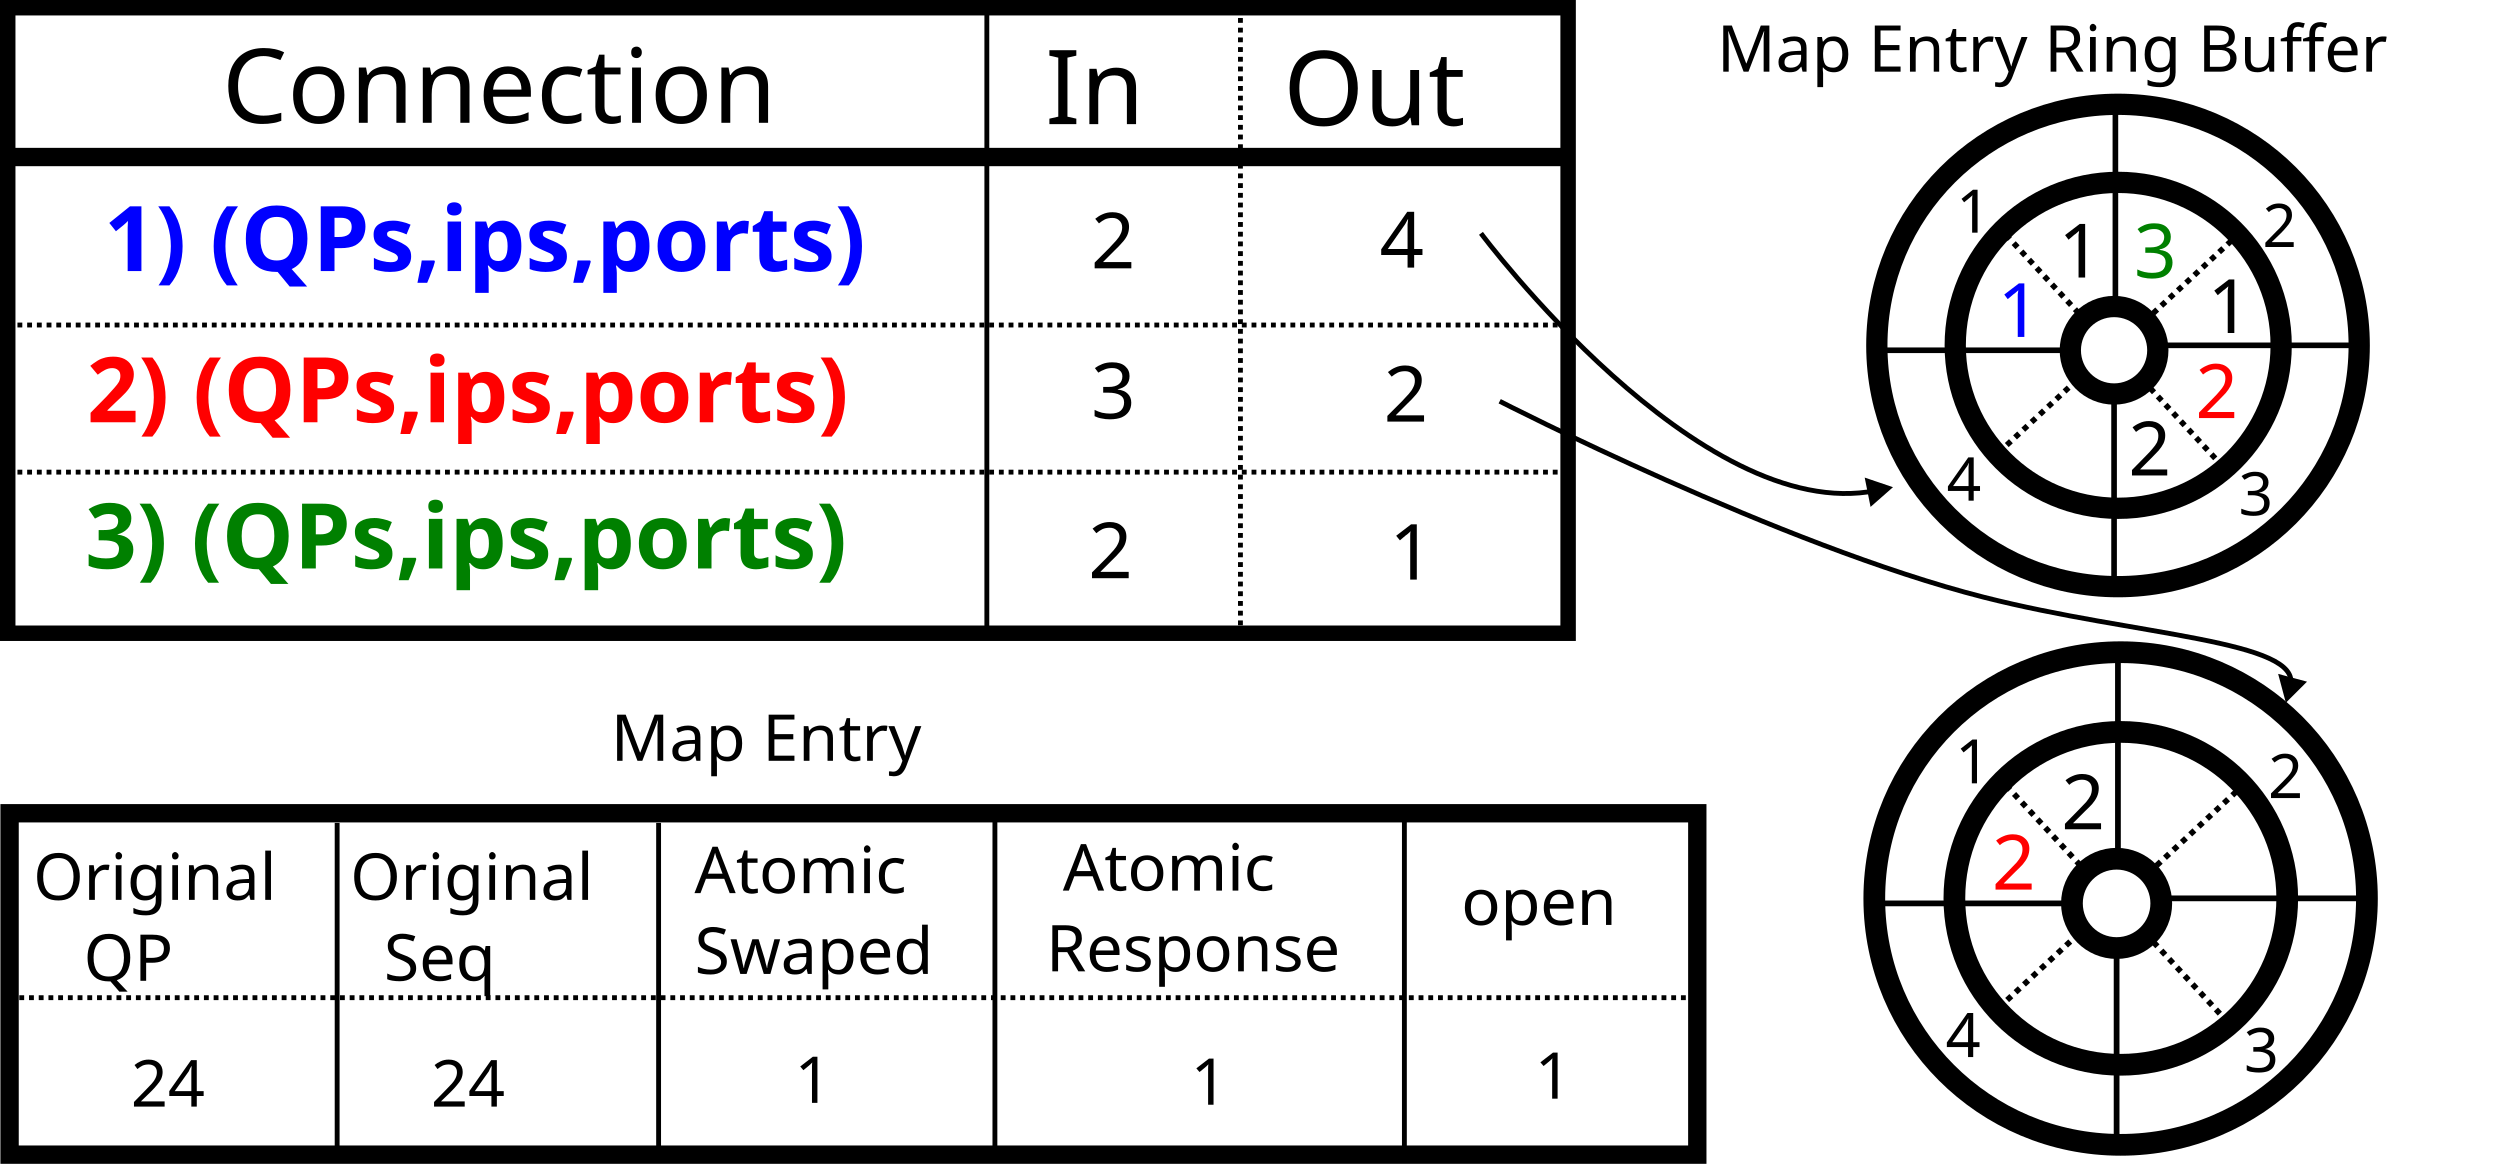
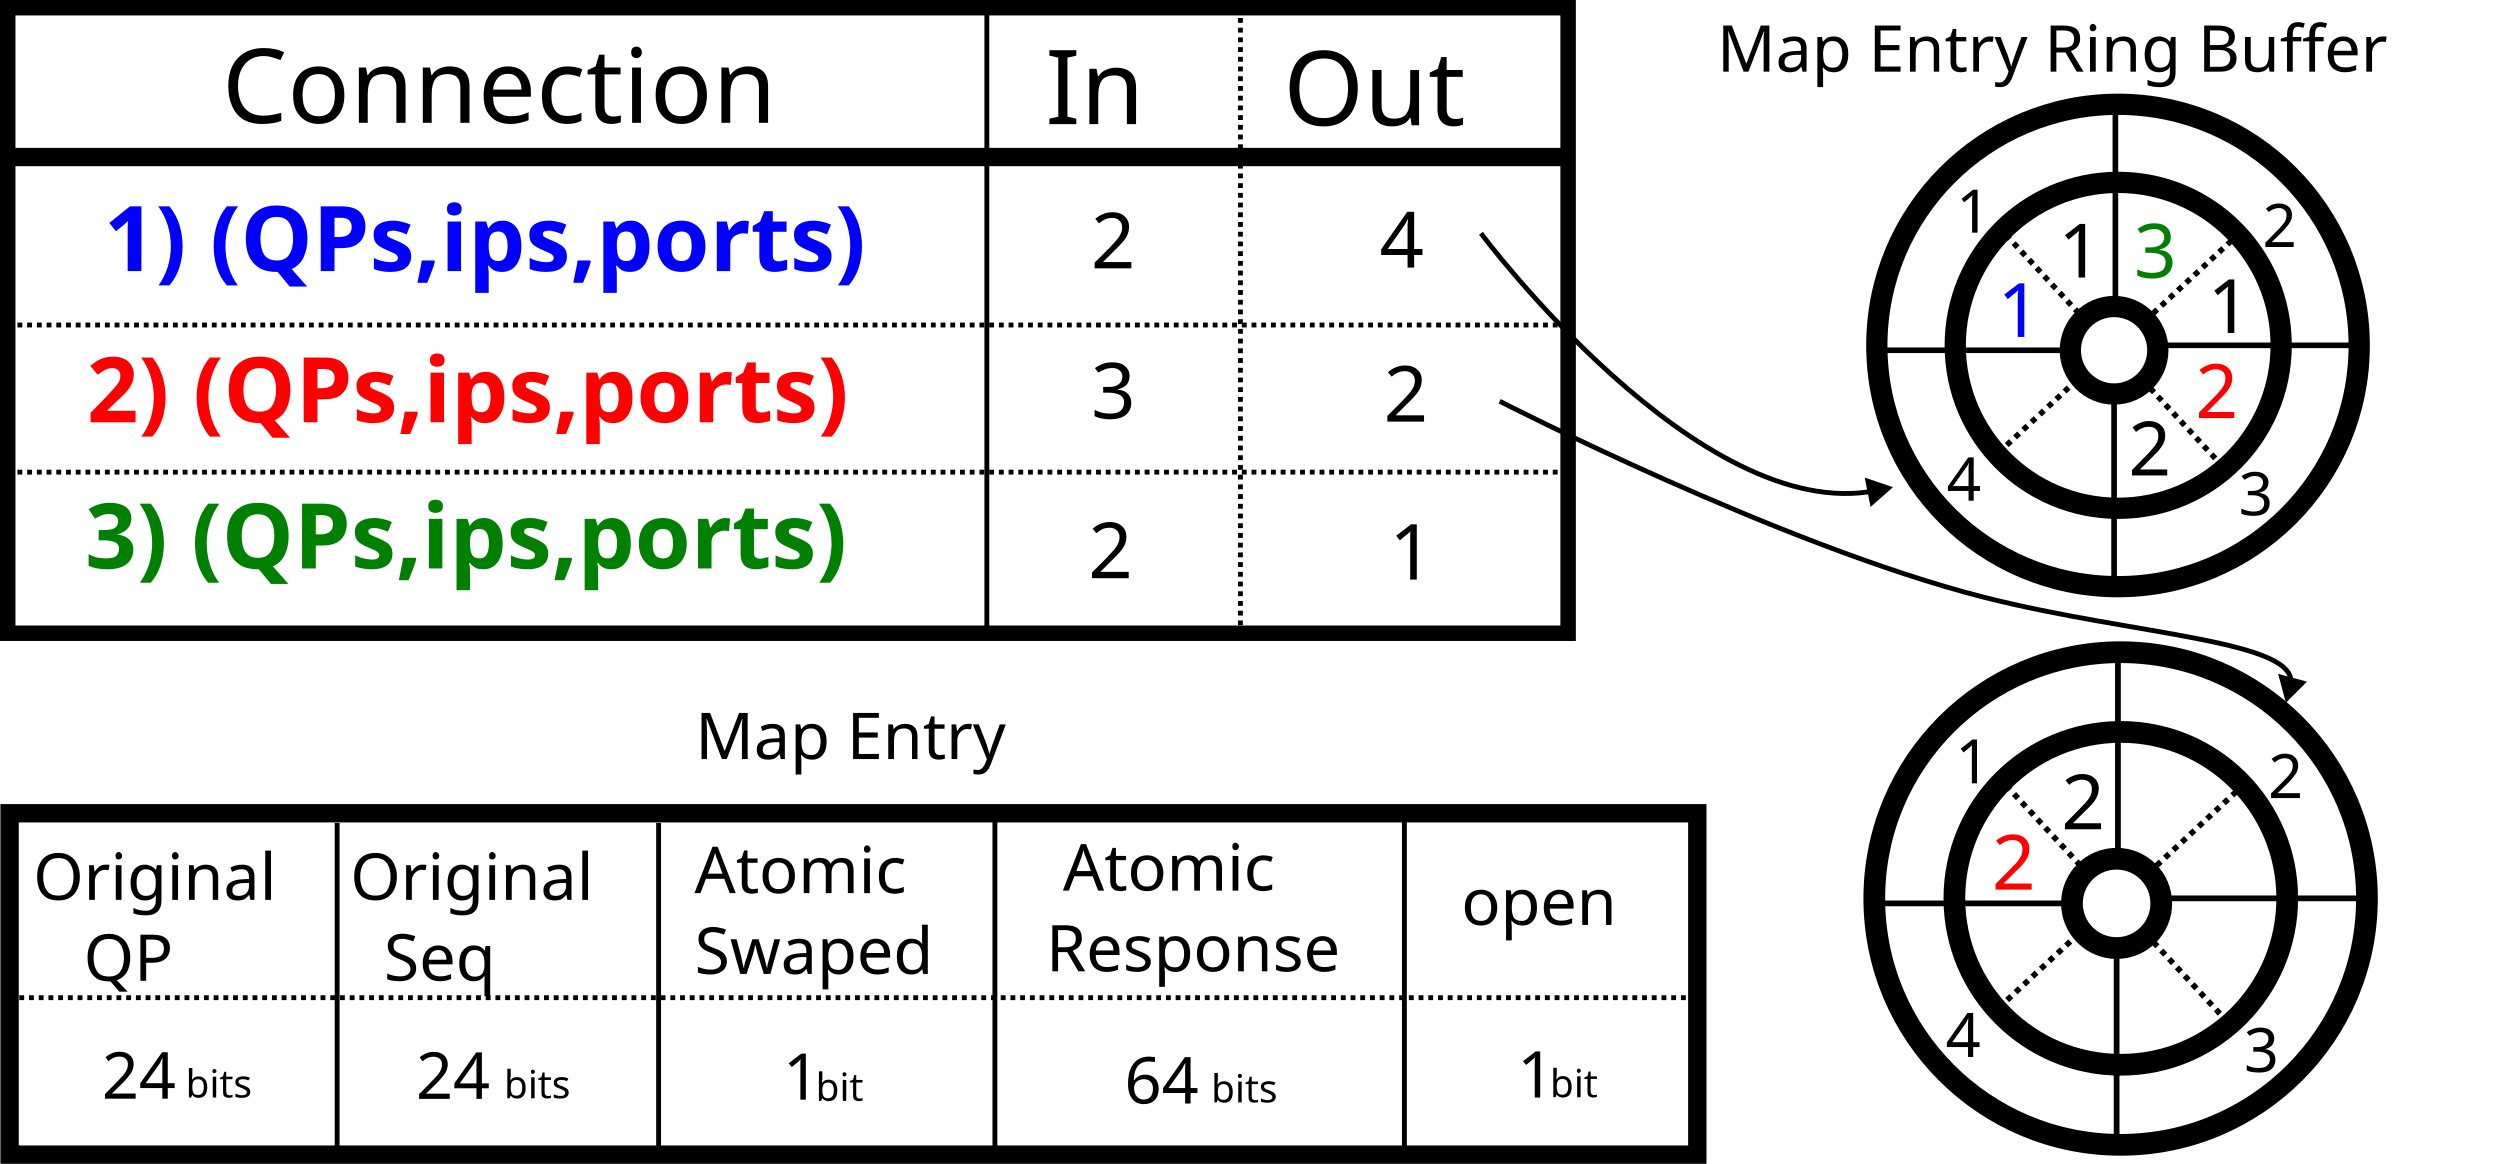
<svg xmlns="http://www.w3.org/2000/svg" width="136.356mm" height="63.477mm" viewBox="0 0 136.356 63.477" version="1.1" id="svg4438">
  <defs id="defs4435">
    <marker style="overflow:visible" id="TriangleStart" refX="0" refY="0" orient="auto-start-reverse" markerWidth="5.324" markerHeight="6.155" viewBox="0 0 5.324 6.155" preserveAspectRatio="xMidYMid">
      <path transform="scale(0.5)" style="fill:context-stroke;fill-rule:evenodd;stroke:context-stroke;stroke-width:1pt" d="M 5.77,0 -2.88,5 V -5 Z" id="path135" />
    </marker>
    <marker style="overflow:visible" id="TriangleStart-7" refX="0" refY="0" orient="auto-start-reverse" markerWidth="5.324" markerHeight="6.155" viewBox="0 0 5.324 6.155" preserveAspectRatio="xMidYMid">
      <path transform="scale(0.5)" style="fill:context-stroke;fill-rule:evenodd;stroke:context-stroke;stroke-width:1pt" d="M 5.77,0 -2.88,5 V -5 Z" id="path135-2" />
    </marker>
  </defs>
  <g id="layer1" transform="translate(-30.63829,-91.39477)">
    <text xml:space="preserve" style="font-size:4.939px;line-height:1.25;font-family:Comfortaa;-inkscape-font-specification:Comfortaa;letter-spacing:0px;word-spacing:0.661px;stroke-width:0.265" x="36.304" y="106.178" id="text4719">
      <tspan id="tspan4717" style="font-weight:bold;font-size:4.939px;fill:#0000ff;stroke-width:0.265" x="36.304" y="106.178">1) (QPs,ips,ports) </tspan>
    </text>
    <text xml:space="preserve" style="font-size:4.939px;line-height:1.25;font-family:Comfortaa;-inkscape-font-specification:Comfortaa;letter-spacing:0px;word-spacing:0.661px;stroke-width:0.265" x="35.375" y="114.424" id="text4719-7">
      <tspan id="tspan4717-5" style="font-weight:bold;font-size:4.939px;fill:#ff0000;stroke-width:0.265" x="35.375" y="114.424">2) (QPs,ips,ports) </tspan>
    </text>
    <text xml:space="preserve" style="font-size:4.939px;line-height:1.25;font-family:Comfortaa;-inkscape-font-specification:Comfortaa;letter-spacing:0px;word-spacing:0.661px;stroke-width:0.265" x="35.285" y="122.399" id="text4719-7-3">
      <tspan id="tspan4717-5-5" style="font-weight:bold;font-size:4.939px;fill:#008000;stroke-width:0.265" x="35.285" y="122.399">3) (QPs,ips,ports) </tspan>
    </text>
    <text xml:space="preserve" style="font-size:5.644px;line-height:1.25;font-family:Comfortaa;-inkscape-font-specification:Comfortaa;letter-spacing:0px;word-spacing:0.661px;stroke-width:0.265" x="42.747" y="98.097" id="text4723-4">
      <tspan id="tspan4721-5" style="stroke-width:0.265" x="42.747" y="98.097">Connection</tspan>
    </text>
    <text xml:space="preserve" style="font-size:5.644px;line-height:1.25;font-family:Comfortaa;-inkscape-font-specification:Comfortaa;letter-spacing:0px;word-spacing:0.661px;stroke-width:0.265" x="86.187" y="98.163" id="text4727">
      <tspan id="tspan4725" style="stroke-width:0.265" x="86.187" y="98.163"> In</tspan>
    </text>
    <text xml:space="preserve" style="font-size:5.644px;line-height:1.25;font-family:Comfortaa;-inkscape-font-specification:Comfortaa;letter-spacing:0px;word-spacing:0.661px;stroke-width:0.265" x="100.634" y="98.225" id="text4727-6">
      <tspan id="tspan4725-1" style="stroke-width:0.265" x="100.634" y="98.225">Out</tspan>
    </text>
    <text xml:space="preserve" style="font-size:4.233px;line-height:1.25;font-family:Comfortaa;-inkscape-font-specification:Comfortaa;letter-spacing:0px;word-spacing:0.661px;stroke-width:0.265" x="90.142" y="106.034" id="text4836-0">
      <tspan id="tspan4834-6" style="font-size:4.233px;stroke-width:0.265" x="90.142" y="106.034">2</tspan>
    </text>
    <text xml:space="preserve" style="font-size:4.233px;line-height:1.25;font-family:Comfortaa;-inkscape-font-specification:Comfortaa;letter-spacing:0px;word-spacing:0.661px;stroke-width:0.265" x="89.997" y="122.931" id="text4836-0-7">
      <tspan id="tspan4834-6-1" style="font-size:4.233px;stroke-width:0.265" x="89.997" y="122.931">2</tspan>
    </text>
    <text xml:space="preserve" style="font-size:4.233px;line-height:1.25;font-family:Comfortaa;-inkscape-font-specification:Comfortaa;letter-spacing:0px;word-spacing:0.661px;stroke-width:0.265" x="106.413" y="123.01" id="text4836-0-7-7">
      <tspan id="tspan4834-6-1-2" style="font-size:4.233px;stroke-width:0.265" x="106.413" y="123.01">1</tspan>
    </text>
    <text xml:space="preserve" style="font-size:4.233px;line-height:1.25;font-family:Comfortaa;-inkscape-font-specification:Comfortaa;letter-spacing:0px;word-spacing:0.661px;stroke-width:0.265" x="90.151" y="114.221" id="text4836-0-5">
      <tspan id="tspan4834-6-0" style="font-size:4.233px;stroke-width:0.265" x="90.151" y="114.221">3</tspan>
    </text>
    <text xml:space="preserve" style="font-size:4.233px;line-height:1.25;font-family:Comfortaa;-inkscape-font-specification:Comfortaa;letter-spacing:0px;word-spacing:0.661px;stroke-width:0.265" x="106.106" y="114.394" id="text4836-0-5-4">
      <tspan id="tspan4834-6-0-8" style="font-size:4.233px;stroke-width:0.265" x="106.106" y="114.394">2</tspan>
    </text>
    <text xml:space="preserve" style="font-size:4.233px;line-height:1.25;font-family:Comfortaa;-inkscape-font-specification:Comfortaa;letter-spacing:0px;word-spacing:0.661px;stroke-width:0.265" x="105.88" y="105.989" id="text4873">
      <tspan id="tspan4871" style="font-size:4.233px;stroke-width:0.265" x="105.88" y="105.989">4</tspan>
    </text>
    <rect style="fill:none;fill-opacity:0.302;stroke:#000000;stroke-width:0.843;stroke-dasharray:none;stroke-dashoffset:0" id="rect5267" width="85.107" height="34.117" x="31.06" y="91.816" />
    <path style="fill:none;stroke:#000000;stroke-width:1;stroke-linecap:butt;stroke-linejoin:miter;stroke-dasharray:none;stroke-opacity:1" d="M 31.06,99.959 H 116.075" id="path5269" />
    <path style="fill:none;stroke:#000000;stroke-width:0.265px;stroke-linecap:butt;stroke-linejoin:miter;stroke-opacity:1" d="M 84.463,91.845 V 125.907" id="path5273" />
    <path style="fill:none;stroke:#000000;stroke-width:0.265px;stroke-linecap:butt;stroke-linejoin:miter;stroke-opacity:1" d="M 116.041,91.845 V 125.998" id="path5275" />
    <path style="fill:none;stroke:#000000;stroke-width:0.265px;stroke-linecap:butt;stroke-linejoin:miter;stroke-dasharray:0.265, 0.265;stroke-dashoffset:0;stroke-opacity:1" d="M 98.295,91.845 V 125.949" id="path5277" />
    <text xml:space="preserve" style="font-size:3.274px;line-height:1.25;font-family:Comfortaa;-inkscape-font-specification:Comfortaa;letter-spacing:0px;word-spacing:0.767px;stroke-width:0.307" x="137.328" y="104.087" id="text5378-6">
      <tspan id="tspan5376-0" style="font-size:3.274px;stroke-width:0.307" x="137.328" y="104.087">1</tspan>
    </text>
    <text xml:space="preserve" style="font-size:3.274px;line-height:1.25;font-family:Comfortaa;-inkscape-font-specification:Comfortaa;letter-spacing:0px;word-spacing:0.767px;stroke-width:0.307" x="152.741" y="119.501" id="text5378-5-6">
      <tspan id="tspan5376-4-2" style="font-size:3.274px;stroke-width:0.307" x="152.741" y="119.501">3</tspan>
    </text>
    <text xml:space="preserve" style="font-size:3.274px;line-height:1.25;font-family:Comfortaa;-inkscape-font-specification:Comfortaa;letter-spacing:0px;word-spacing:0.767px;stroke-width:0.307" x="136.82" y="118.704" id="text5378-5-6-8">
      <tspan id="tspan5376-4-2-9" style="font-size:3.274px;stroke-width:0.307" x="136.82" y="118.704">4</tspan>
    </text>
    <text xml:space="preserve" style="font-size:3.274px;line-height:1.25;font-family:Comfortaa;-inkscape-font-specification:Comfortaa;letter-spacing:0px;word-spacing:0.767px;stroke-width:0.307" x="154.04" y="104.869" id="text5378-5-6-2">
      <tspan id="tspan5376-4-2-2" style="font-size:3.274px;stroke-width:0.307" x="154.04" y="104.869">2</tspan>
    </text>
    <text xml:space="preserve" style="font-size:3.528px;line-height:1.25;font-family:Comfortaa;-inkscape-font-specification:Comfortaa;letter-spacing:0px;word-spacing:0.661px;stroke-width:0.265" x="144.243" y="98.631" id="text5415">
      <tspan id="tspan5413" style="stroke-width:0.265" x="144.243" y="98.631" />
    </text>
    <path style="fill:none;stroke:#000000;stroke-width:0.265px;stroke-linecap:butt;stroke-linejoin:miter;stroke-dasharray:0.265, 0.265;stroke-dashoffset:0;stroke-opacity:1" d="M 31.06,109.122 H 115.945" id="path5599" />
    <path style="fill:none;stroke:#000000;stroke-width:0.265px;stroke-linecap:butt;stroke-linejoin:miter;stroke-dasharray:0.265, 0.265;stroke-dashoffset:0;stroke-opacity:1" d="M 31.06,117.146 H 115.867" id="path5599-2" />
    <circle style="fill:none;fill-opacity:0.302;stroke:#000000;stroke-width:1.16;stroke-dasharray:none" id="path824" cx="146.17" cy="110.23" r="8.888" />
    <circle style="fill:none;fill-opacity:0.302;stroke:#000000;stroke-width:1.16;stroke-dasharray:none" id="path824-5" cx="146.16" cy="110.238" r="13.155" />
    <circle style="fill:none;fill-opacity:0.302;stroke:#000000;stroke-width:1.16;stroke-dasharray:none" id="path824-6" cx="145.945" cy="110.499" r="2.386" />
    <path style="fill:none;stroke:#000000;stroke-width:0.307px;stroke-linecap:butt;stroke-linejoin:miter;stroke-opacity:1" d="M 146.017,97.418 V 108.124" id="path2278" />
    <path style="fill:none;stroke:#000000;stroke-width:0.307px;stroke-linecap:butt;stroke-linejoin:miter;stroke-dasharray:0.307, 0.307;stroke-dashoffset:0;stroke-opacity:1" d="m 140.052,104.206 4.347,4.687" id="path2278-5" />
    <path style="fill:none;stroke:#000000;stroke-width:0.307px;stroke-linecap:butt;stroke-linejoin:miter;stroke-dasharray:0.307, 0.307;stroke-dashoffset:0;stroke-opacity:1" d="m 147.915,112.568 4.347,4.687" id="path2278-5-4" />
    <path style="fill:none;stroke:#000000;stroke-width:0.307px;stroke-linecap:butt;stroke-linejoin:miter;stroke-dasharray:0.307, 0.307;stroke-dashoffset:0;stroke-opacity:1" d="m 152.348,104.52 -4.687,4.347" id="path2278-5-4-7" />
    <path style="fill:none;stroke:#000000;stroke-width:0.307px;stroke-linecap:butt;stroke-linejoin:miter;stroke-dasharray:0.307, 0.307;stroke-dashoffset:0;stroke-opacity:1" d="m 144.369,111.702 -4.687,4.347" id="path2278-5-4-7-6" />
    <path style="fill:none;stroke:#000000;stroke-width:0.307px;stroke-linecap:butt;stroke-linejoin:miter;stroke-opacity:1" d="m 145.945,112.867 v 9.96" id="path2278-9" />
    <path style="fill:none;stroke:#000000;stroke-width:0.307px;stroke-linecap:butt;stroke-linejoin:miter;stroke-opacity:1" d="M 143.559,110.499 H 133.52" id="path2278-9-1" />
    <path style="fill:none;stroke:#000000;stroke-width:0.307px;stroke-linecap:butt;stroke-linejoin:miter;stroke-opacity:1" d="M 158.835,110.23 H 148.308" id="path2278-9-1-2" />
    <rect style="fill:none;fill-opacity:0.302;stroke:#000000;stroke-width:1;stroke-dasharray:none;stroke-dashoffset:0" id="rect2903" width="92.052" height="18.62" x="31.161" y="135.752" />
    <text xml:space="preserve" style="font-size:3.528px;line-height:1.25;font-family:Comfortaa;-inkscape-font-specification:Comfortaa;letter-spacing:0px;word-spacing:0.661px;stroke-width:0.265" x="32.447" y="140.478" id="text2907">
      <tspan id="tspan2905" style="stroke-width:0.265" x="32.447" y="140.478">Original </tspan>
      <tspan style="stroke-width:0.265" x="32.447" y="144.888" id="tspan2915">   QP</tspan>
      <tspan style="stroke-width:0.265" x="32.447" y="149.297" id="tspan2909" />
    </text>
    <text xml:space="preserve" style="font-size:3.528px;line-height:1.25;font-family:Comfortaa;-inkscape-font-specification:Comfortaa;letter-spacing:0px;word-spacing:0.661px;stroke-width:0.265" x="68.514" y="140.108" id="text2913">
      <tspan style="stroke-width:0.265" x="68.514" y="140.108" id="tspan2917">Atomic</tspan>
      <tspan style="stroke-width:0.265" x="68.514" y="144.518" id="tspan2960">Swaped</tspan>
    </text>
    <text xml:space="preserve" style="font-size:3.528px;line-height:1.25;font-family:Comfortaa;-inkscape-font-specification:Comfortaa;letter-spacing:0px;word-spacing:0.661px;stroke-width:0.265" x="87.693" y="139.969" id="text2913-1">
      <tspan style="stroke-width:0.265" x="87.693" y="139.969" id="tspan2917-9"> Atomic</tspan>
      <tspan style="stroke-width:0.265" x="87.693" y="144.378" id="tspan2960-4">Response</tspan>
    </text>
    <text xml:space="preserve" style="font-size:3.528px;line-height:1.25;font-family:Comfortaa;-inkscape-font-specification:Comfortaa;letter-spacing:0px;word-spacing:0.661px;stroke-width:0.265" x="110.346" y="141.843" id="text2913-1-7">
      <tspan style="stroke-width:0.265" x="110.346" y="141.843" id="tspan2960-4-4">open</tspan>
    </text>
    <text xml:space="preserve" style="font-size:3.528px;line-height:1.25;font-family:Comfortaa;-inkscape-font-specification:Comfortaa;letter-spacing:0px;word-spacing:0.661px;stroke-width:0.265" x="49.739" y="140.475" id="text2913-2">
      <tspan id="tspan2911-9" style="stroke-width:0.265" x="49.739" y="140.475">Original</tspan>
      <tspan style="stroke-width:0.265" x="49.739" y="144.885" id="tspan2917-3">  Seq</tspan>
    </text>
    <path style="fill:none;stroke:#000000;stroke-width:0.265px;stroke-linecap:butt;stroke-linejoin:miter;stroke-dasharray:0.265, 0.265;stroke-dashoffset:0;stroke-opacity:1" d="M 31.161,145.811 H 123.213" id="path3097" />
-     <text xml:space="preserve" style="font-size:3.528px;line-height:1.25;font-family:Comfortaa;-inkscape-font-specification:Comfortaa;letter-spacing:0px;word-spacing:0.661px;stroke-width:0.265" x="37.774" y="151.751" id="text3827">
-       <tspan id="tspan3825" style="stroke-width:0.265" x="37.774" y="151.751">24</tspan>
+     <text xml:space="preserve" style="font-size:3.528px;line-height:1.25;font-family:Comfortaa;-inkscape-font-specification:Comfortaa;letter-spacing:0px;word-spacing:0.661px;stroke-width:0.265" x="36.19" y="151.319" id="text3827">
+       <tspan id="tspan3825" style="stroke-width:0.265" x="36.19" y="151.319">24</tspan>
    </text>
-     <text xml:space="preserve" style="font-size:3.528px;line-height:1.25;font-family:Comfortaa;-inkscape-font-specification:Comfortaa;letter-spacing:0px;word-spacing:0.661px;stroke-width:0.265" x="54.142" y="151.751" id="text3827-0">
-       <tspan id="tspan3825-3" style="stroke-width:0.265" x="54.142" y="151.751">24</tspan>
+     <text xml:space="preserve" style="font-size:3.528px;line-height:1.25;font-family:Comfortaa;-inkscape-font-specification:Comfortaa;letter-spacing:0px;word-spacing:0.661px;stroke-width:0.265" x="53.326" y="151.327" id="text3827-0">
+       <tspan id="tspan3825-3" style="stroke-width:0.265" x="53.326" y="151.327">24</tspan>
    </text>
-     <text xml:space="preserve" style="font-size:3.528px;line-height:1.25;font-family:Comfortaa;-inkscape-font-specification:Comfortaa;letter-spacing:0px;word-spacing:0.661px;stroke-width:0.265" x="73.972" y="151.543" id="text3827-0-6">
-       <tspan id="tspan3825-3-1" style="stroke-width:0.265" x="73.972" y="151.543">1</tspan>
+     <text xml:space="preserve" style="font-size:3.528px;line-height:1.25;font-family:Comfortaa;-inkscape-font-specification:Comfortaa;letter-spacing:0px;word-spacing:0.661px;stroke-width:0.265" x="73.34" y="151.376" id="text3827-0-6">
+       <tspan id="tspan3825-3-1" style="stroke-width:0.265" x="73.34" y="151.376">1</tspan>
    </text>
-     <text xml:space="preserve" style="font-size:3.528px;line-height:1.25;font-family:Comfortaa;-inkscape-font-specification:Comfortaa;letter-spacing:0px;word-spacing:0.661px;stroke-width:0.265" x="95.579" y="151.651" id="text3827-0-6-0">
-       <tspan id="tspan3825-3-1-6" style="stroke-width:0.265" x="95.579" y="151.651">1</tspan>
+     <text xml:space="preserve" style="font-size:3.528px;line-height:1.25;font-family:Comfortaa;-inkscape-font-specification:Comfortaa;letter-spacing:0px;word-spacing:0.661px;stroke-width:0.265" x="91.976" y="151.583" id="text3827-0-6-0">
+       <tspan id="tspan3825-3-1-6" style="stroke-width:0.265" x="91.976" y="151.583">64</tspan>
    </text>
-     <text xml:space="preserve" style="font-size:3.528px;line-height:1.25;font-family:Comfortaa;-inkscape-font-specification:Comfortaa;letter-spacing:0px;word-spacing:0.661px;stroke-width:0.265" x="114.343" y="151.323" id="text3827-0-6-0-3">
-       <tspan id="tspan3825-3-1-6-2" style="stroke-width:0.265" x="114.343" y="151.323">1</tspan>
+     <text xml:space="preserve" style="font-size:3.528px;line-height:1.25;font-family:Comfortaa;-inkscape-font-specification:Comfortaa;letter-spacing:0px;word-spacing:0.661px;stroke-width:0.265" x="113.395" y="151.257" id="text3827-0-6-0-3">
+       <tspan id="tspan3825-3-1-6-2" style="stroke-width:0.265" x="113.395" y="151.257">1</tspan>
    </text>
    <path style="fill:none;stroke:#000000;stroke-width:0.265px;stroke-linecap:butt;stroke-linejoin:miter;stroke-opacity:1" d="m 49.027,136.277 v 18.095" id="path3961" />
    <path style="fill:none;stroke:#000000;stroke-width:0.265px;stroke-linecap:butt;stroke-linejoin:miter;stroke-opacity:1" d="m 66.56,136.277 v 18.095" id="path3961-0" />
    <path style="fill:none;stroke:#000000;stroke-width:0.265px;stroke-linecap:butt;stroke-linejoin:miter;stroke-opacity:1" d="m 84.903,136.045 v 18.095" id="path3961-0-6" />
    <path style="fill:none;stroke:#000000;stroke-width:0.265px;stroke-linecap:butt;stroke-linejoin:miter;stroke-opacity:1" d="M 107.237,136.058 V 154.153" id="path3961-0-6-1" />
-     <text xml:space="preserve" style="font-size:3.528px;line-height:1.25;font-family:Comfortaa;-inkscape-font-specification:Comfortaa;letter-spacing:0px;word-spacing:0.661px;stroke-width:0.265" x="63.954" y="132.893" id="text4046">
-       <tspan id="tspan4044" style="stroke-width:0.265" x="63.954" y="132.893">Map Entry</tspan>
+     <text xml:space="preserve" style="font-size:3.528px;line-height:1.25;font-family:Comfortaa;-inkscape-font-specification:Comfortaa;letter-spacing:0px;word-spacing:0.661px;stroke-width:0.265" x="68.557" y="132.793" id="text4046">
+       <tspan id="tspan4044" style="stroke-width:0.265" x="68.557" y="132.793">Map Entry</tspan>
    </text>
    <text xml:space="preserve" style="font-size:4.092px;line-height:1.25;font-family:Comfortaa;-inkscape-font-specification:Comfortaa;letter-spacing:0px;word-spacing:0.767px;stroke-width:0.307" x="139.598" y="109.772" id="text4836-0-6-5">
      <tspan id="tspan4834-6-8-6" style="font-size:4.092px;fill:#0000ff;stroke-width:0.307" x="139.598" y="109.772">1</tspan>
    </text>
    <text xml:space="preserve" style="font-size:4.092px;line-height:1.25;font-family:Comfortaa;-inkscape-font-specification:Comfortaa;letter-spacing:0px;word-spacing:0.767px;stroke-width:0.307" x="142.914" y="106.529" id="text4836-0-6-8-9">
      <tspan id="tspan4834-6-8-4-3" style="font-size:4.092px;stroke-width:0.307" x="142.914" y="106.529">1</tspan>
    </text>
    <text xml:space="preserve" style="font-size:4.092px;line-height:1.25;font-family:Comfortaa;-inkscape-font-specification:Comfortaa;letter-spacing:0px;word-spacing:0.767px;stroke-width:0.307" x="147.023" y="106.541" id="text4836-0-6-8-3-7">
      <tspan id="tspan4834-6-8-4-1-4" style="font-size:4.092px;fill:#008000;stroke-width:0.307" x="147.023" y="106.541">3</tspan>
    </text>
    <text xml:space="preserve" style="font-size:4.092px;line-height:1.25;font-family:Comfortaa;-inkscape-font-specification:Comfortaa;letter-spacing:0px;word-spacing:0.767px;stroke-width:0.307" x="151.052" y="109.558" id="text4836-0-6-8-3-4-5">
      <tspan id="tspan4834-6-8-4-1-9-2" style="font-size:4.092px;stroke-width:0.307" x="151.052" y="109.558">1</tspan>
    </text>
    <text xml:space="preserve" style="font-size:4.092px;line-height:1.25;font-family:Comfortaa;-inkscape-font-specification:Comfortaa;letter-spacing:0px;word-spacing:0.767px;stroke-width:0.307" x="150.376" y="114.195" id="text4836-0-6-8-3-4-2-5">
      <tspan id="tspan4834-6-8-4-1-9-0-4" style="font-size:4.092px;fill:#ff0000;stroke-width:0.307" x="150.376" y="114.195">2</tspan>
    </text>
    <text xml:space="preserve" style="font-size:4.092px;line-height:1.25;font-family:Comfortaa;-inkscape-font-specification:Comfortaa;letter-spacing:0px;word-spacing:0.767px;stroke-width:0.307" x="146.719" y="117.326" id="text4836-0-6-8-3-4-2-6-7">
      <tspan id="tspan4834-6-8-4-1-9-0-8-4" style="font-size:4.092px;stroke-width:0.307" x="146.719" y="117.326">2</tspan>
    </text>
    <text xml:space="preserve" style="font-size:3.343px;line-height:1.25;font-family:Comfortaa;-inkscape-font-specification:Comfortaa;letter-spacing:0px;word-spacing:0.784px;stroke-width:0.313" x="137.282" y="134.119" id="text5378-6-4">
      <tspan id="tspan5376-0-3" style="font-size:3.343px;stroke-width:0.313" x="137.282" y="134.119">1</tspan>
    </text>
    <text xml:space="preserve" style="font-size:3.343px;line-height:1.25;font-family:Comfortaa;-inkscape-font-specification:Comfortaa;letter-spacing:0px;word-spacing:0.784px;stroke-width:0.313" x="153.023" y="149.861" id="text5378-5-6-0">
      <tspan id="tspan5376-4-2-7" style="font-size:3.343px;stroke-width:0.313" x="153.023" y="149.861">3</tspan>
    </text>
    <text xml:space="preserve" style="font-size:3.343px;line-height:1.25;font-family:Comfortaa;-inkscape-font-specification:Comfortaa;letter-spacing:0px;word-spacing:0.784px;stroke-width:0.313" x="136.763" y="149.048" id="text5378-5-6-8-8">
      <tspan id="tspan5376-4-2-9-6" style="font-size:3.343px;stroke-width:0.313" x="136.763" y="149.048">4</tspan>
    </text>
    <text xml:space="preserve" style="font-size:3.343px;line-height:1.25;font-family:Comfortaa;-inkscape-font-specification:Comfortaa;letter-spacing:0px;word-spacing:0.784px;stroke-width:0.313" x="154.349" y="134.919" id="text5378-5-6-2-8">
      <tspan id="tspan5376-4-2-2-8" style="font-size:3.343px;stroke-width:0.313" x="154.349" y="134.919">2</tspan>
    </text>
    <circle style="fill:none;fill-opacity:0.302;stroke:#000000;stroke-width:1.185;stroke-dasharray:none" id="path824-4" cx="146.312" cy="140.393" r="9.077" />
    <circle style="fill:none;fill-opacity:0.302;stroke:#000000;stroke-width:1.185;stroke-dasharray:none" id="path824-5-3" cx="146.302" cy="140.402" r="13.435" />
    <circle style="fill:none;fill-opacity:0.302;stroke:#000000;stroke-width:1.185;stroke-dasharray:none" id="path824-6-1" cx="146.083" cy="140.668" r="2.436" />
    <path style="fill:none;stroke:#000000;stroke-width:0.313px;stroke-linecap:butt;stroke-linejoin:miter;stroke-opacity:1" d="M 146.156,127.309 V 138.242" id="path2278-4" />
    <path style="fill:none;stroke:#000000;stroke-width:0.313px;stroke-linecap:butt;stroke-linejoin:miter;stroke-dasharray:0.313, 0.313;stroke-dashoffset:0;stroke-opacity:1" d="m 140.064,134.241 4.439,4.787" id="path2278-5-9" />
    <path style="fill:none;stroke:#000000;stroke-width:0.313px;stroke-linecap:butt;stroke-linejoin:miter;stroke-dasharray:0.313, 0.313;stroke-dashoffset:0;stroke-opacity:1" d="m 148.095,142.78 4.439,4.787" id="path2278-5-4-2" />
    <path style="fill:none;stroke:#000000;stroke-width:0.313px;stroke-linecap:butt;stroke-linejoin:miter;stroke-dasharray:0.313, 0.313;stroke-dashoffset:0;stroke-opacity:1" d="m 152.621,134.561 -4.787,4.439" id="path2278-5-4-7-0" />
    <path style="fill:none;stroke:#000000;stroke-width:0.313px;stroke-linecap:butt;stroke-linejoin:miter;stroke-dasharray:0.313, 0.313;stroke-dashoffset:0;stroke-opacity:1" d="m 144.473,141.896 -4.787,4.439" id="path2278-5-4-7-6-6" />
    <path style="fill:none;stroke:#000000;stroke-width:0.313px;stroke-linecap:butt;stroke-linejoin:miter;stroke-opacity:1" d="m 146.083,143.086 v 10.172" id="path2278-9-8" />
    <path style="fill:none;stroke:#000000;stroke-width:0.313px;stroke-linecap:butt;stroke-linejoin:miter;stroke-opacity:1" d="M 143.646,140.668 H 133.393" id="path2278-9-1-9" />
    <path style="fill:none;stroke:#000000;stroke-width:0.313px;stroke-linecap:butt;stroke-linejoin:miter;stroke-opacity:1" d="M 159.246,140.393 H 148.495" id="path2278-9-1-2-2" />
    <text xml:space="preserve" style="font-size:4.179px;line-height:1.25;font-family:Comfortaa;-inkscape-font-specification:Comfortaa;letter-spacing:0px;word-spacing:0.784px;stroke-width:0.313" x="139.276" y="139.917" id="text4836-0-6-8-3-4-2-5-7">
      <tspan id="tspan4834-6-8-4-1-9-0-4-1" style="font-size:4.179px;fill:#ff0000;stroke-width:0.313" x="139.276" y="139.917">2</tspan>
    </text>
    <text xml:space="preserve" style="font-size:4.179px;line-height:1.25;font-family:Comfortaa;-inkscape-font-specification:Comfortaa;letter-spacing:0px;word-spacing:0.784px;stroke-width:0.313" x="143.062" y="136.622" id="text4836-0-6-8-3-4-2-6-7-7">
      <tspan id="tspan4834-6-8-4-1-9-0-8-4-2" style="font-size:4.179px;stroke-width:0.313" x="143.062" y="136.622">2</tspan>
    </text>
    <text xml:space="preserve" style="font-size:3.528px;line-height:1.25;font-family:Comfortaa;-inkscape-font-specification:Comfortaa;letter-spacing:0px;word-spacing:0.661px;stroke-width:0.265" x="124.285" y="95.303" id="text4296">
      <tspan style="stroke-width:0.265" x="124.285" y="95.303" id="tspan4298">Map Entry Ring Buffer</tspan>
    </text>
    <path style="fill:none;stroke:#000000;stroke-width:0.265px;stroke-linecap:butt;stroke-linejoin:miter;stroke-opacity:1;marker-end:url(#TriangleStart)" d="m 111.414,104.122 c 0,0 11.895,15.957 21.55,14.029" id="path4813" />
    <path style="fill:none;stroke:#000000;stroke-width:0.265px;stroke-linecap:butt;stroke-linejoin:miter;stroke-opacity:1;marker-end:url(#TriangleStart-7)" d="m 112.435,113.28 c 0,0 15.345,7.881 26.419,10.692 8.252,2.095 17.378,2.346 16.705,4.844" id="path4813-2" />
+     <text xml:space="preserve" style="font-size:2.117px;line-height:1.25;font-family:Comfortaa;-inkscape-font-specification:Comfortaa;letter-spacing:0px;word-spacing:0.661px;stroke-width:0.265" x="40.752" y="151.261" id="text532">
+       <tspan id="tspan530" style="font-size:2.117px;stroke-width:0.265" x="40.752" y="151.261">bits</tspan>
+     </text>
+     <text xml:space="preserve" style="font-size:2.117px;line-height:1.25;font-family:Comfortaa;-inkscape-font-specification:Comfortaa;letter-spacing:0px;word-spacing:0.661px;stroke-width:0.265" x="58.121" y="151.296" id="text532-3">
+       <tspan id="tspan530-6" style="font-size:2.117px;stroke-width:0.265" x="58.121" y="151.296">bits</tspan>
+     </text>
+     <text xml:space="preserve" style="font-size:2.117px;line-height:1.25;font-family:Comfortaa;-inkscape-font-specification:Comfortaa;letter-spacing:0px;word-spacing:0.661px;stroke-width:0.265" x="96.687" y="151.526" id="text532-3-3">
+       <tspan id="tspan530-6-56" style="font-size:2.117px;stroke-width:0.265" x="96.687" y="151.526">bits</tspan>
+     </text>
+     <text xml:space="preserve" style="font-size:2.117px;line-height:1.25;font-family:Comfortaa;-inkscape-font-specification:Comfortaa;letter-spacing:0px;word-spacing:0.661px;stroke-width:0.265" x="75.117" y="151.439" id="text532-3-7">
+       <tspan id="tspan530-6-5" style="font-size:2.117px;stroke-width:0.265" x="75.117" y="151.439">bit</tspan>
+     </text>
+     <text xml:space="preserve" style="font-size:2.117px;line-height:1.25;font-family:Comfortaa;-inkscape-font-specification:Comfortaa;letter-spacing:0px;word-spacing:0.661px;stroke-width:0.265" x="115.171" y="151.246" id="text532-3-7-2">
+       <tspan id="tspan530-6-5-9" style="font-size:2.117px;stroke-width:0.265" x="115.171" y="151.246">bit</tspan>
+     </text>
  </g>
</svg>
